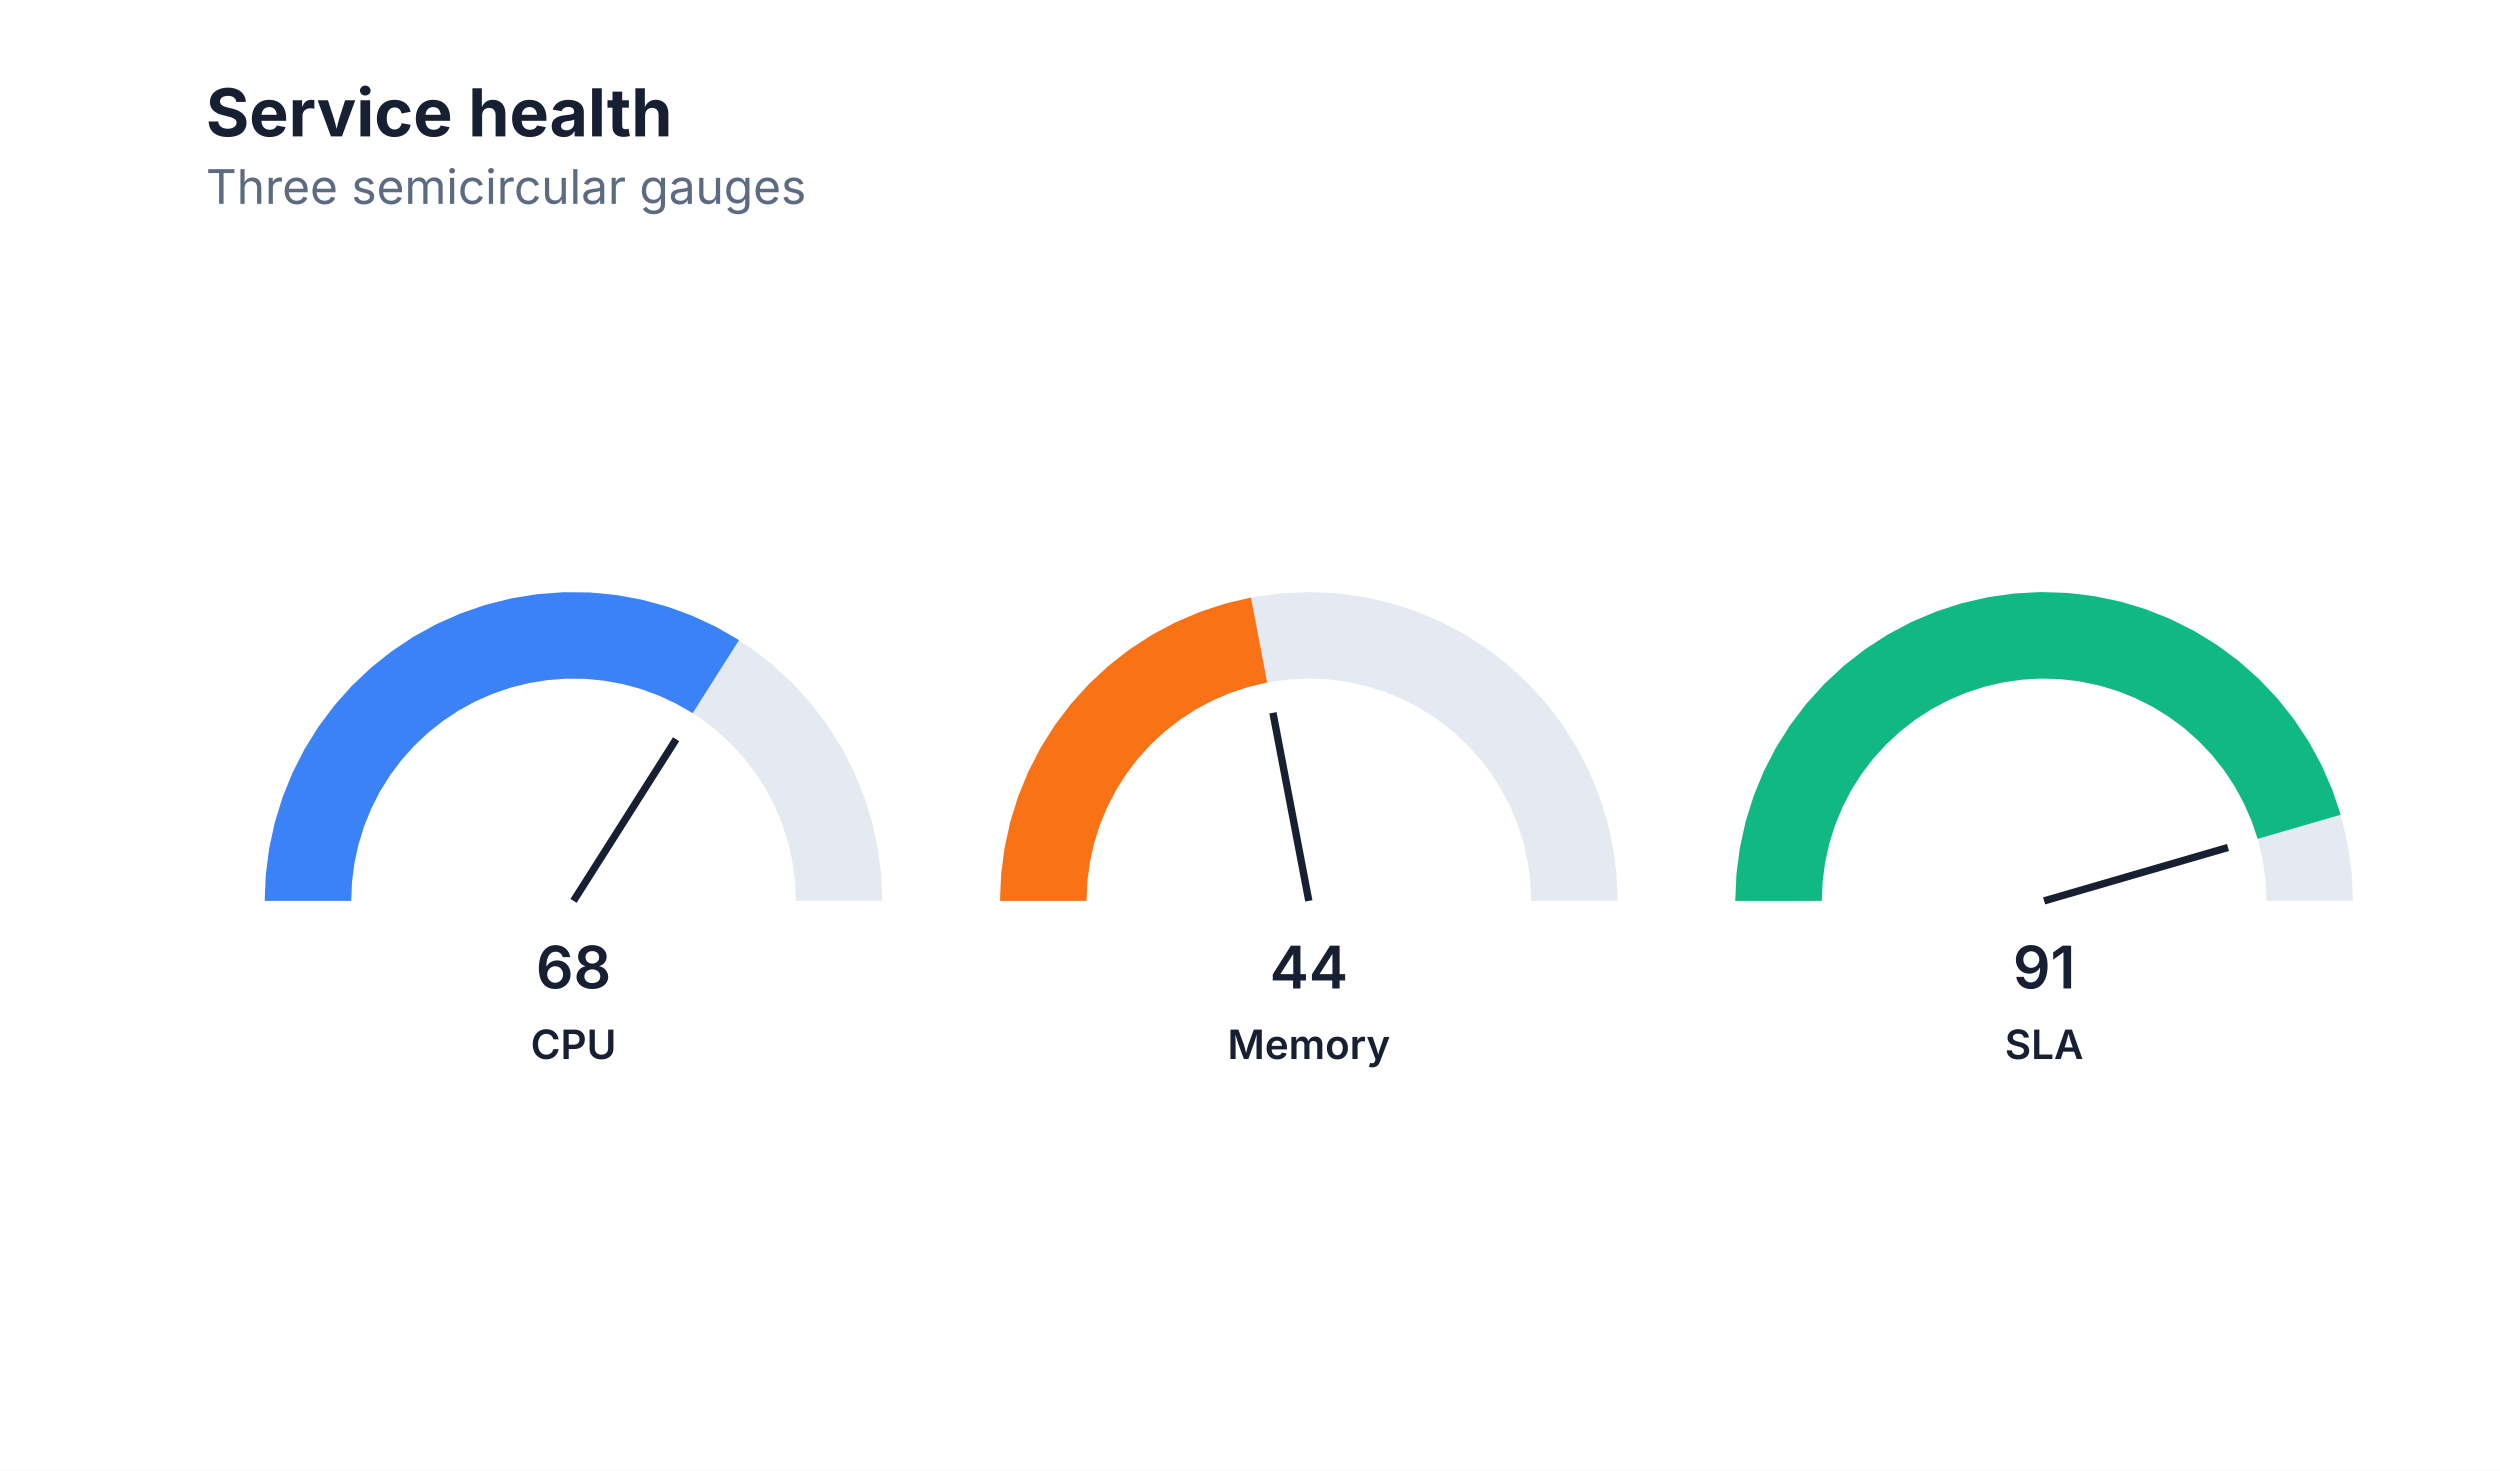
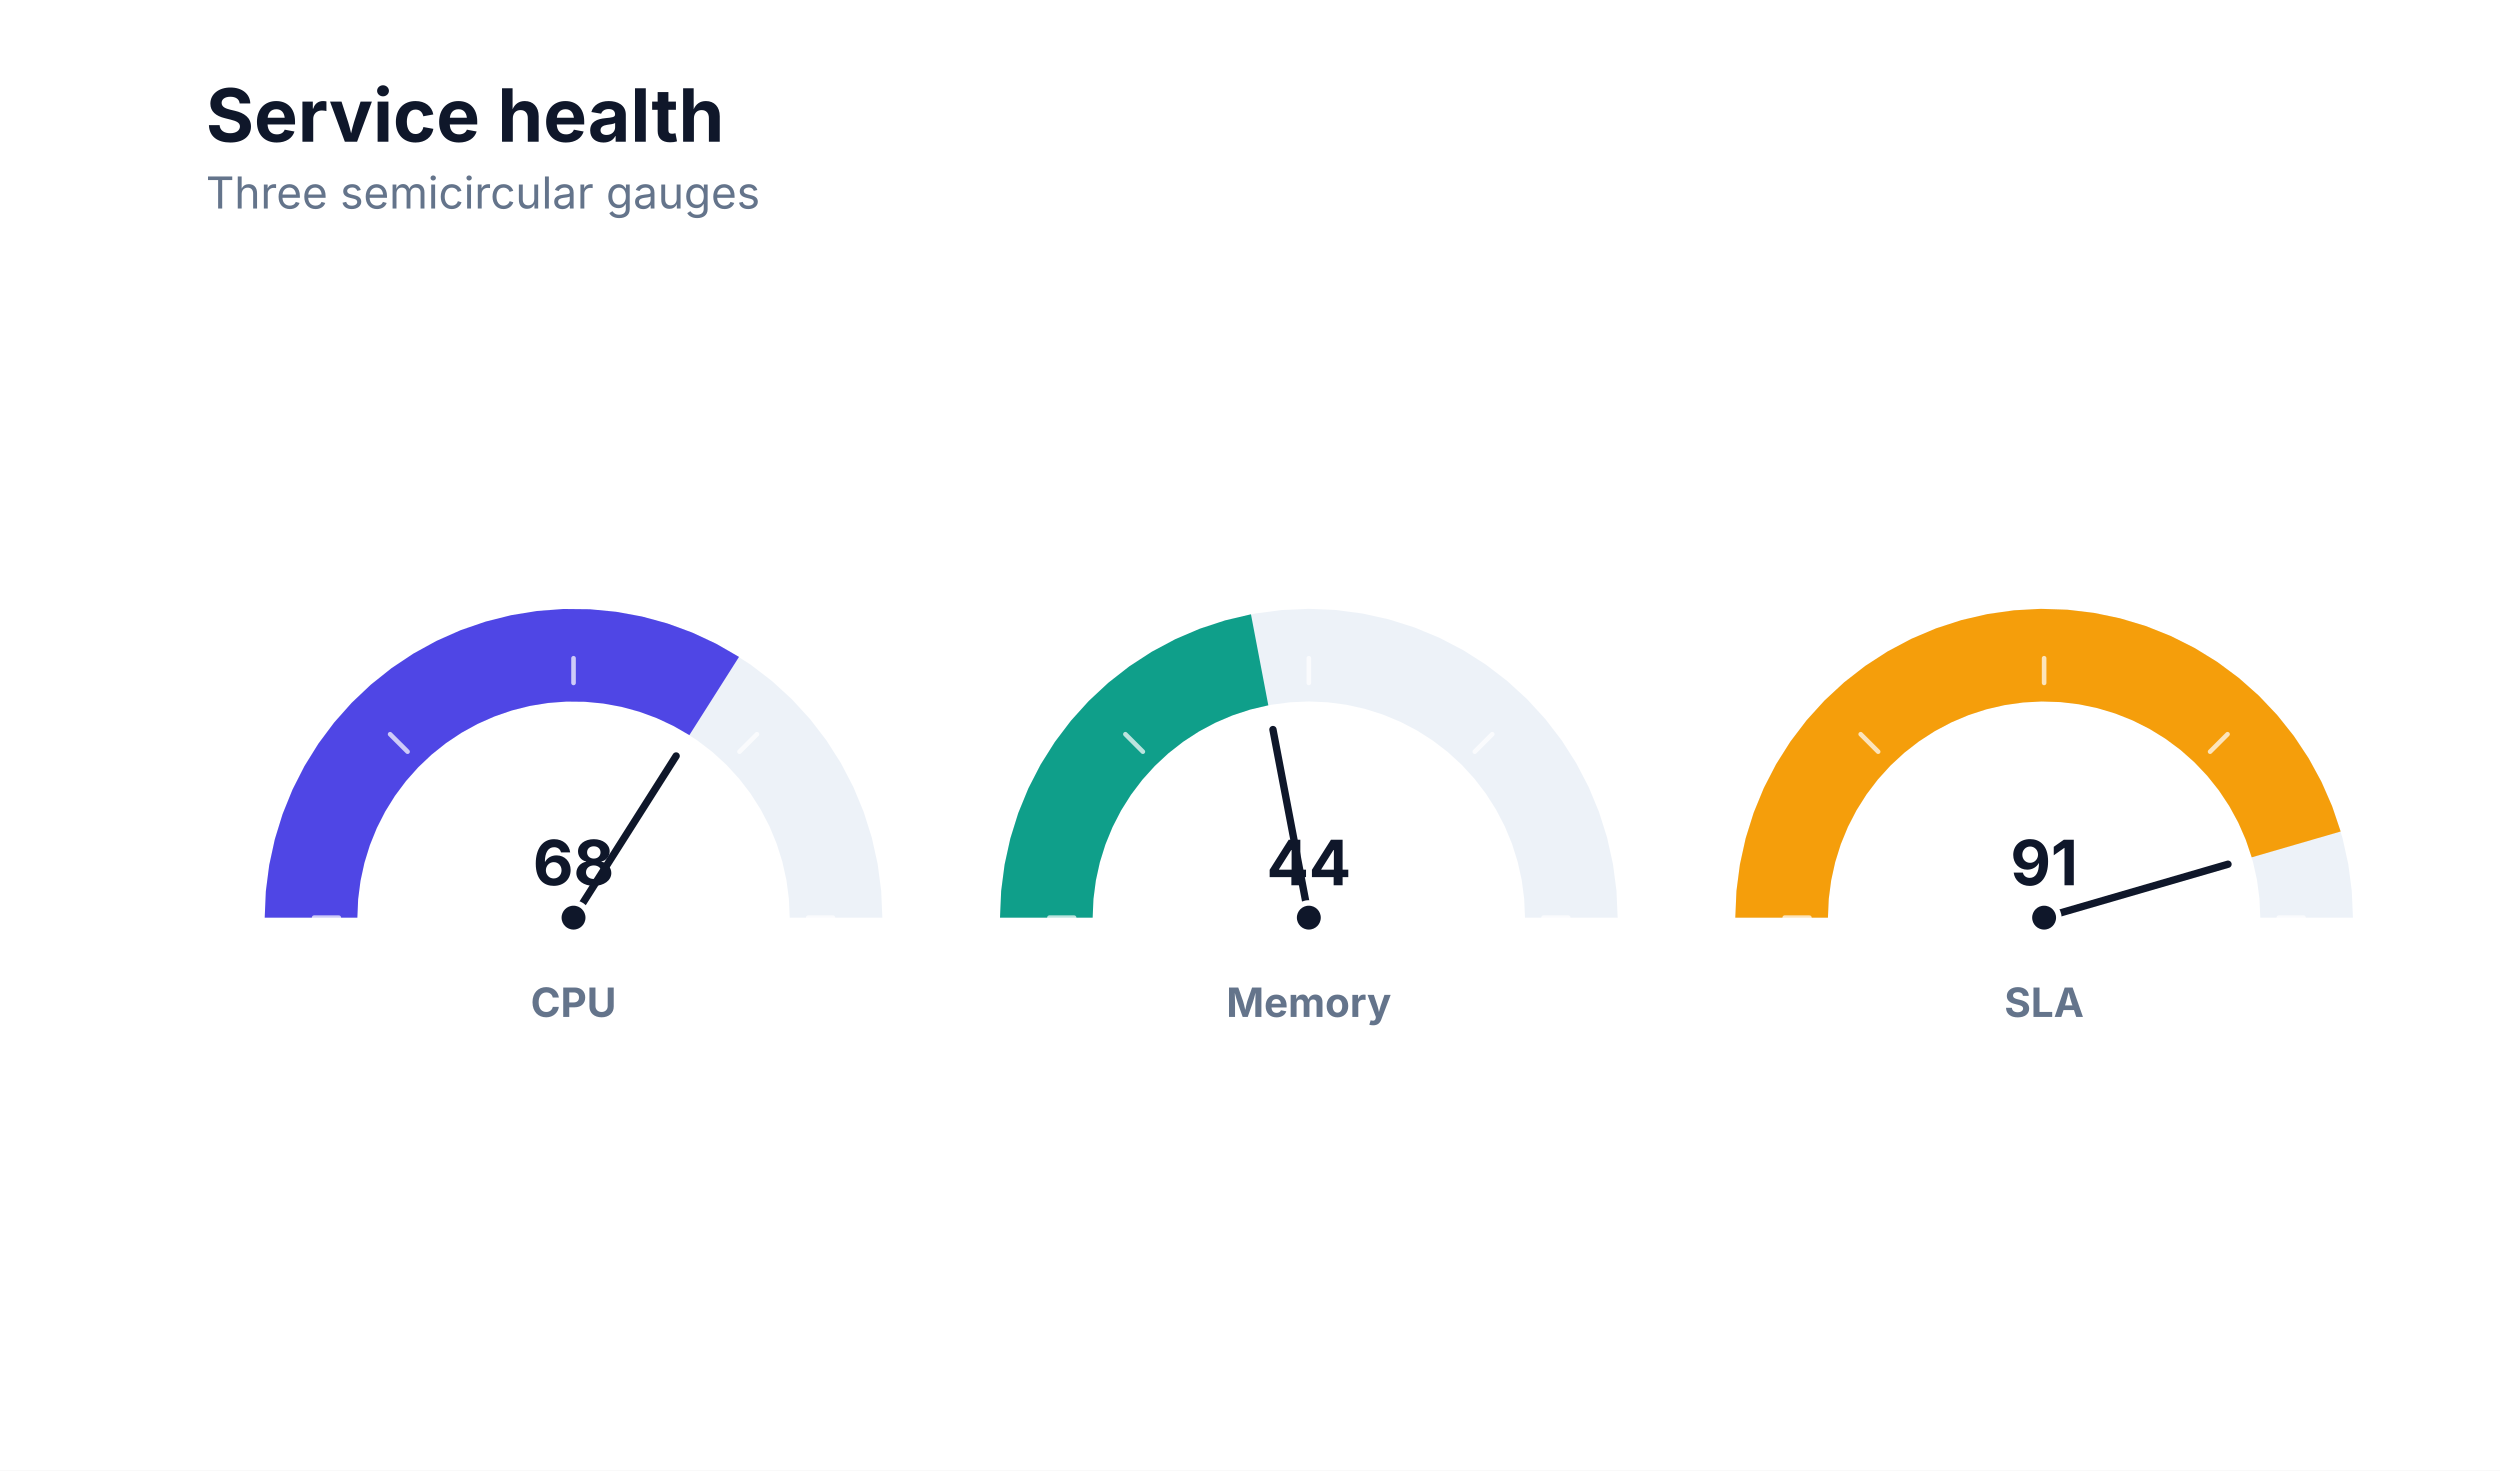
<svg xmlns="http://www.w3.org/2000/svg" width="680" height="400" viewBox="0 0 680 400" role="img" aria-labelledby="title description">
  <defs>
    <clipPath id="clip-1">
-       <rect x="56" y="64" width="600" height="292" />
+       <rect x="56" y="76" width="600" height="280" />
    </clipPath>
  </defs>
  <rect width="100%" height="100%" fill="#ffffff" />
  <g data-scene-node="scene:root">
    <g data-scene-node="layer-0:group" clip-path="url(#clip-1)">
-       <path data-scene-node="layer-0:gauge-background:0" d="M 72 245.04 L 72.32 237.719 L 73.276 230.454 L 74.862 223.299 L 77.066 216.31 L 79.87 209.54 L 83.254 203.04 L 87.191 196.86 L 91.652 191.046 L 96.603 185.643 L 102.006 180.692 L 107.82 176.231 L 114 172.294 L 120.5 168.91 L 127.27 166.106 L 134.259 163.902 L 141.414 162.316 L 148.679 161.36 L 156 161.04 L 163.321 161.36 L 170.586 162.316 L 177.741 163.902 L 184.73 166.106 L 191.5 168.91 L 198 172.294 L 204.18 176.231 L 209.994 180.692 L 215.397 185.643 L 220.348 191.046 L 224.809 196.86 L 228.746 203.04 L 232.13 209.54 L 234.934 216.31 L 237.138 223.299 L 238.724 230.454 L 239.68 237.719 L 240 245.04 L 216.48 245.04 L 216.25 239.769 L 215.561 234.538 L 214.419 229.387 L 212.833 224.355 L 210.813 219.48 L 208.377 214.8 L 205.542 210.35 L 202.33 206.164 L 198.766 202.274 L 194.876 198.71 L 190.69 195.498 L 186.24 192.663 L 181.56 190.227 L 176.685 188.207 L 171.653 186.621 L 166.502 185.479 L 161.271 184.79 L 156 184.56 L 150.729 184.79 L 145.498 185.479 L 140.347 186.621 L 135.315 188.207 L 130.44 190.227 L 125.76 192.663 L 121.31 195.498 L 117.124 198.71 L 113.234 202.274 L 109.67 206.164 L 106.458 210.35 L 103.623 214.8 L 101.187 219.48 L 99.167 224.355 L 97.581 229.387 L 96.439 234.538 L 95.75 239.769 L 95.52 245.04 Z" fill="#e5eaf2" />
-       <path data-scene-node="layer-0:gauge-background:1" d="M 272 245.04 L 272.32 237.719 L 273.276 230.454 L 274.862 223.299 L 277.066 216.31 L 279.87 209.54 L 283.254 203.04 L 287.191 196.86 L 291.652 191.046 L 296.603 185.643 L 302.006 180.692 L 307.82 176.231 L 314 172.294 L 320.5 168.91 L 327.27 166.106 L 334.259 163.902 L 341.414 162.316 L 348.679 161.36 L 356 161.04 L 363.321 161.36 L 370.586 162.316 L 377.741 163.902 L 384.73 166.106 L 391.5 168.91 L 398 172.294 L 404.18 176.231 L 409.994 180.692 L 415.397 185.643 L 420.348 191.046 L 424.809 196.86 L 428.746 203.04 L 432.13 209.54 L 434.934 216.31 L 437.138 223.299 L 438.724 230.454 L 439.68 237.719 L 440 245.04 L 416.48 245.04 L 416.25 239.769 L 415.561 234.538 L 414.419 229.387 L 412.833 224.355 L 410.813 219.48 L 408.377 214.8 L 405.542 210.35 L 402.33 206.164 L 398.766 202.274 L 394.876 198.71 L 390.69 195.498 L 386.24 192.663 L 381.56 190.227 L 376.685 188.207 L 371.653 186.621 L 366.502 185.479 L 361.271 184.79 L 356 184.56 L 350.729 184.79 L 345.498 185.479 L 340.347 186.621 L 335.315 188.207 L 330.44 190.227 L 325.76 192.663 L 321.31 195.498 L 317.124 198.71 L 313.234 202.274 L 309.67 206.164 L 306.458 210.35 L 303.623 214.8 L 301.187 219.48 L 299.167 224.355 L 297.581 229.387 L 296.439 234.538 L 295.75 239.769 L 295.52 245.04 Z" fill="#e5eaf2" />
-       <path data-scene-node="layer-0:gauge-background:2" d="M 472 245.04 L 472.32 237.719 L 473.276 230.454 L 474.862 223.299 L 477.066 216.31 L 479.87 209.54 L 483.254 203.04 L 487.191 196.86 L 491.652 191.046 L 496.603 185.643 L 502.006 180.692 L 507.82 176.231 L 514 172.294 L 520.5 168.91 L 527.27 166.106 L 534.259 163.902 L 541.414 162.316 L 548.679 161.36 L 556 161.04 L 563.321 161.36 L 570.586 162.316 L 577.741 163.902 L 584.73 166.106 L 591.5 168.91 L 598 172.294 L 604.18 176.231 L 609.994 180.692 L 615.397 185.643 L 620.348 191.046 L 624.809 196.86 L 628.746 203.04 L 632.13 209.54 L 634.934 216.31 L 637.138 223.299 L 638.724 230.454 L 639.68 237.719 L 640 245.04 L 616.48 245.04 L 616.25 239.769 L 615.561 234.538 L 614.419 229.387 L 612.833 224.355 L 610.813 219.48 L 608.377 214.8 L 605.542 210.35 L 602.33 206.164 L 598.766 202.274 L 594.876 198.71 L 590.69 195.498 L 586.24 192.663 L 581.56 190.227 L 576.685 188.207 L 571.653 186.621 L 566.502 185.479 L 561.271 184.79 L 556 184.56 L 550.729 184.79 L 545.498 185.479 L 540.347 186.621 L 535.315 188.207 L 530.44 190.227 L 525.76 192.663 L 521.31 195.498 L 517.124 198.71 L 513.234 202.274 L 509.67 206.164 L 506.458 210.35 L 503.623 214.8 L 501.187 219.48 L 499.167 224.355 L 497.581 229.387 L 496.439 234.538 L 495.75 239.769 L 495.52 245.04 Z" fill="#e5eaf2" />
-       <path data-scene-node="layer-0:gauge-value:0" d="M 72 245.04 L 72.306 237.871 L 73.224 230.754 L 74.745 223.741 L 76.859 216.884 L 79.551 210.232 L 82.801 203.835 L 86.585 197.738 L 90.875 191.986 L 95.641 186.621 L 100.847 181.683 L 106.455 177.207 L 112.426 173.226 L 118.714 169.769 L 125.274 166.861 L 132.058 164.524 L 139.018 162.775 L 146.101 161.625 L 153.256 161.085 L 160.431 161.157 L 167.574 161.841 L 174.633 163.133 L 181.556 165.022 L 188.292 167.495 L 194.792 170.534 L 201.009 174.116 L 188.407 193.975 L 183.93 191.396 L 179.25 189.207 L 174.4 187.427 L 169.416 186.067 L 164.334 185.137 L 159.191 184.644 L 154.024 184.592 L 148.872 184.981 L 143.773 185.809 L 138.762 187.069 L 133.877 188.751 L 129.154 190.845 L 124.626 193.334 L 120.328 196.2 L 116.29 199.423 L 112.541 202.978 L 109.11 206.841 L 106.021 210.982 L 103.297 215.372 L 100.957 219.979 L 99.019 224.768 L 97.496 229.705 L 96.401 234.754 L 95.741 239.878 L 95.52 245.04 Z" fill="#3b82f6" />
-       <path data-scene-node="layer-0:gauge-value:1" d="M 272 245.04 L 272.313 237.792 L 273.251 230.598 L 274.806 223.512 L 276.966 216.586 L 279.716 209.873 L 283.035 203.421 L 286.898 197.281 L 291.277 191.496 L 296.138 186.111 L 301.446 181.166 L 307.161 176.697 L 313.241 172.738 L 319.639 169.318 L 326.308 166.463 L 333.199 164.194 L 340.26 162.528 L 344.667 185.631 L 339.583 186.831 L 334.622 188.464 L 329.82 190.52 L 325.213 192.982 L 320.836 195.833 L 316.721 199.051 L 312.9 202.611 L 309.399 206.489 L 306.247 210.653 L 303.465 215.075 L 301.076 219.719 L 299.096 224.553 L 297.54 229.54 L 296.421 234.642 L 295.746 239.821 L 295.52 245.04 Z" fill="#f97316" />
-       <path data-scene-node="layer-0:gauge-value:2" d="M 472 245.04 L 472.315 237.772 L 473.258 230.559 L 474.821 223.454 L 476.993 216.511 L 479.758 209.782 L 483.094 203.317 L 486.978 197.166 L 491.379 191.373 L 496.265 185.983 L 501.599 181.036 L 507.34 176.569 L 513.447 172.616 L 519.873 169.206 L 526.57 166.364 L 533.488 164.113 L 540.574 162.469 L 547.777 161.444 L 555.04 161.045 L 562.312 161.277 L 569.535 162.138 L 576.657 163.62 L 583.625 165.712 L 590.385 168.4 L 596.887 171.663 L 603.083 175.475 L 608.925 179.81 L 614.37 184.634 L 619.378 189.911 L 623.91 195.601 L 627.933 201.663 L 631.417 208.049 L 634.334 214.713 L 636.665 221.605 L 614.079 228.167 L 612.401 223.205 L 610.3 218.407 L 607.792 213.808 L 604.895 209.444 L 601.632 205.347 L 598.027 201.548 L 594.106 198.074 L 589.899 194.954 L 585.439 192.208 L 580.757 189.859 L 575.89 187.924 L 570.873 186.417 L 565.745 185.35 L 560.544 184.731 L 555.309 184.564 L 550.079 184.851 L 544.893 185.589 L 539.791 186.772 L 534.81 188.393 L 529.989 190.439 L 525.362 192.895 L 520.965 195.741 L 516.831 198.957 L 512.991 202.519 L 509.473 206.4 L 506.304 210.571 L 503.508 215 L 501.106 219.654 L 499.115 224.499 L 497.551 229.498 L 496.426 234.613 L 495.747 239.807 L 495.52 245.04 Z" fill="#10b981" />
-       <line data-scene-node="layer-0:gauge-needle:0" x1="156" y1="245.04" x2="183.906" y2="201.067" fill="none" stroke="#172033" stroke-width="2" />
-       <line data-scene-node="layer-0:gauge-needle:1" x1="356" y1="245.04" x2="346.241" y2="193.882" fill="none" stroke="#172033" stroke-width="2" />
-       <line data-scene-node="layer-0:gauge-needle:2" x1="556" y1="245.04" x2="606.012" y2="230.51" fill="none" stroke="#172033" stroke-width="2" />
-       <text data-scene-node="layer-0:gauge-value-label:0" x="156" y="263.04" fill="#172033" font-family="Inter, ui-sans-serif, system-ui, -apple-system, BlinkMacSystemFont, &quot;Segoe UI&quot;, sans-serif" font-size="16" font-weight="600" text-anchor="middle" dominant-baseline="central">68</text>
-       <text data-scene-node="layer-0:gauge-label:0" x="156" y="284.04" fill="#172033" font-family="Inter, ui-sans-serif, system-ui, -apple-system, BlinkMacSystemFont, &quot;Segoe UI&quot;, sans-serif" font-size="11" font-weight="600" text-anchor="middle" dominant-baseline="central">CPU</text>
-       <text data-scene-node="layer-0:gauge-value-label:1" x="356" y="263.04" fill="#172033" font-family="Inter, ui-sans-serif, system-ui, -apple-system, BlinkMacSystemFont, &quot;Segoe UI&quot;, sans-serif" font-size="16" font-weight="600" text-anchor="middle" dominant-baseline="central">44</text>
-       <text data-scene-node="layer-0:gauge-label:1" x="356" y="284.04" fill="#172033" font-family="Inter, ui-sans-serif, system-ui, -apple-system, BlinkMacSystemFont, &quot;Segoe UI&quot;, sans-serif" font-size="11" font-weight="600" text-anchor="middle" dominant-baseline="central">Memory</text>
-       <text data-scene-node="layer-0:gauge-value-label:2" x="556" y="263.04" fill="#172033" font-family="Inter, ui-sans-serif, system-ui, -apple-system, BlinkMacSystemFont, &quot;Segoe UI&quot;, sans-serif" font-size="16" font-weight="600" text-anchor="middle" dominant-baseline="central">91</text>
-       <text data-scene-node="layer-0:gauge-label:2" x="556" y="284.04" fill="#172033" font-family="Inter, ui-sans-serif, system-ui, -apple-system, BlinkMacSystemFont, &quot;Segoe UI&quot;, sans-serif" font-size="11" font-weight="600" text-anchor="middle" dominant-baseline="central">SLA</text>
+       <path data-scene-node="layer-0:gauge-background:0" d="M 72 249.6 L 72.32 242.279 L 73.276 235.014 L 74.862 227.859 L 77.066 220.87 L 79.87 214.1 L 83.254 207.6 L 87.191 201.42 L 91.652 195.606 L 96.603 190.203 L 102.006 185.252 L 107.82 180.791 L 114 176.854 L 120.5 173.47 L 127.27 170.666 L 134.259 168.462 L 141.414 166.876 L 148.679 165.92 L 156 165.6 L 163.321 165.92 L 170.586 166.876 L 177.741 168.462 L 184.73 170.666 L 191.5 173.47 L 198 176.854 L 204.18 180.791 L 209.994 185.252 L 215.397 190.203 L 220.348 195.606 L 224.809 201.42 L 228.746 207.6 L 232.13 214.1 L 234.934 220.87 L 237.138 227.859 L 238.724 235.014 L 239.68 242.279 L 240 249.6 L 214.8 249.6 L 214.576 244.475 L 213.907 239.389 L 212.796 234.381 L 211.254 229.489 L 209.291 224.75 L 206.922 220.2 L 204.166 215.874 L 201.043 211.804 L 197.578 208.022 L 193.796 204.557 L 189.726 201.434 L 185.4 198.678 L 180.85 196.309 L 176.111 194.346 L 171.219 192.804 L 166.211 191.693 L 161.125 191.024 L 156 190.8 L 150.875 191.024 L 145.789 191.693 L 140.781 192.804 L 135.889 194.346 L 131.15 196.309 L 126.6 198.678 L 122.274 201.434 L 118.204 204.557 L 114.422 208.022 L 110.957 211.804 L 107.834 215.874 L 105.078 220.2 L 102.709 224.75 L 100.746 229.489 L 99.204 234.381 L 98.093 239.389 L 97.424 244.475 L 97.2 249.6 Z" fill="#edf2f8" />
+       <path data-scene-node="layer-0:gauge-background:1" d="M 272 249.6 L 272.32 242.279 L 273.276 235.014 L 274.862 227.859 L 277.066 220.87 L 279.87 214.1 L 283.254 207.6 L 287.191 201.42 L 291.652 195.606 L 296.603 190.203 L 302.006 185.252 L 307.82 180.791 L 314 176.854 L 320.5 173.47 L 327.27 170.666 L 334.259 168.462 L 341.414 166.876 L 348.679 165.92 L 356 165.6 L 363.321 165.92 L 370.586 166.876 L 377.741 168.462 L 384.73 170.666 L 391.5 173.47 L 398 176.854 L 404.18 180.791 L 409.994 185.252 L 415.397 190.203 L 420.348 195.606 L 424.809 201.42 L 428.746 207.6 L 432.13 214.1 L 434.934 220.87 L 437.138 227.859 L 438.724 235.014 L 439.68 242.279 L 440 249.6 L 414.8 249.6 L 414.576 244.475 L 413.907 239.389 L 412.796 234.381 L 411.254 229.489 L 409.291 224.75 L 406.922 220.2 L 404.166 215.874 L 401.043 211.804 L 397.578 208.022 L 393.796 204.557 L 389.726 201.434 L 385.4 198.678 L 380.85 196.309 L 376.111 194.346 L 371.219 192.804 L 366.211 191.693 L 361.125 191.024 L 356 190.8 L 350.875 191.024 L 345.789 191.693 L 340.781 192.804 L 335.889 194.346 L 331.15 196.309 L 326.6 198.678 L 322.274 201.434 L 318.204 204.557 L 314.422 208.022 L 310.957 211.804 L 307.834 215.874 L 305.078 220.2 L 302.709 224.75 L 300.746 229.489 L 299.204 234.381 L 298.093 239.389 L 297.424 244.475 L 297.2 249.6 Z" fill="#edf2f8" />
+       <path data-scene-node="layer-0:gauge-background:2" d="M 472 249.6 L 472.32 242.279 L 473.276 235.014 L 474.862 227.859 L 477.066 220.87 L 479.87 214.1 L 483.254 207.6 L 487.191 201.42 L 491.652 195.606 L 496.603 190.203 L 502.006 185.252 L 507.82 180.791 L 514 176.854 L 520.5 173.47 L 527.27 170.666 L 534.259 168.462 L 541.414 166.876 L 548.679 165.92 L 556 165.6 L 563.321 165.92 L 570.586 166.876 L 577.741 168.462 L 584.73 170.666 L 591.5 173.47 L 598 176.854 L 604.18 180.791 L 609.994 185.252 L 615.397 190.203 L 620.348 195.606 L 624.809 201.42 L 628.746 207.6 L 632.13 214.1 L 634.934 220.87 L 637.138 227.859 L 638.724 235.014 L 639.68 242.279 L 640 249.6 L 614.8 249.6 L 614.576 244.475 L 613.907 239.389 L 612.796 234.381 L 611.254 229.489 L 609.291 224.75 L 606.922 220.2 L 604.166 215.874 L 601.043 211.804 L 597.578 208.022 L 593.796 204.557 L 589.726 201.434 L 585.4 198.678 L 580.85 196.309 L 576.111 194.346 L 571.219 192.804 L 566.211 191.693 L 561.125 191.024 L 556 190.8 L 550.875 191.024 L 545.789 191.693 L 540.781 192.804 L 535.889 194.346 L 531.15 196.309 L 526.6 198.678 L 522.274 201.434 L 518.204 204.557 L 514.422 208.022 L 510.957 211.804 L 507.834 215.874 L 505.078 220.2 L 502.709 224.75 L 500.746 229.489 L 499.204 234.381 L 498.093 239.389 L 497.424 244.475 L 497.2 249.6 Z" fill="#edf2f8" />
+       <path data-scene-node="layer-0:gauge-value:0" d="M 72 249.6 L 72.306 242.431 L 73.224 235.314 L 74.745 228.301 L 76.859 221.444 L 79.551 214.792 L 82.801 208.395 L 86.585 202.298 L 90.875 196.546 L 95.641 191.181 L 100.847 186.243 L 106.455 181.767 L 112.426 177.786 L 118.714 174.329 L 125.274 171.421 L 132.058 169.084 L 139.018 167.335 L 146.101 166.185 L 153.256 165.645 L 160.431 165.717 L 167.574 166.401 L 174.633 167.693 L 181.556 169.582 L 188.292 172.055 L 194.792 175.094 L 201.009 178.676 L 187.507 199.954 L 183.154 197.446 L 178.604 195.318 L 173.889 193.587 L 169.043 192.265 L 164.102 191.361 L 159.102 190.882 L 154.079 190.831 L 149.07 191.21 L 144.112 192.014 L 139.241 193.239 L 134.492 194.875 L 129.9 196.91 L 125.498 199.33 L 121.319 202.117 L 117.393 205.25 L 113.748 208.707 L 110.413 212.462 L 107.409 216.488 L 104.761 220.756 L 102.486 225.235 L 100.602 229.891 L 99.122 234.691 L 98.057 239.6 L 97.415 244.582 L 97.2 249.6 Z" fill="#4f46e5" />
+       <path data-scene-node="layer-0:gauge-value:1" d="M 272 249.6 L 272.313 242.352 L 273.251 235.158 L 274.806 228.072 L 276.966 221.146 L 279.716 214.433 L 283.035 207.981 L 286.898 201.841 L 291.277 196.056 L 296.138 190.671 L 301.446 185.726 L 307.161 181.257 L 313.241 177.298 L 319.639 173.878 L 326.308 171.023 L 333.199 168.754 L 340.26 167.088 L 344.982 191.842 L 340.039 193.008 L 335.216 194.596 L 330.547 196.594 L 326.068 198.988 L 321.813 201.76 L 317.812 204.888 L 314.097 208.35 L 310.694 212.119 L 307.629 216.169 L 304.924 220.467 L 302.601 224.983 L 300.676 229.682 L 299.164 234.53 L 298.076 239.491 L 297.419 244.526 L 297.2 249.6 Z" fill="#0f9f8a" />
+       <path data-scene-node="layer-0:gauge-value:2" d="M 472 249.6 L 472.315 242.332 L 473.258 235.119 L 474.821 228.014 L 476.993 221.071 L 479.758 214.342 L 483.094 207.877 L 486.978 201.726 L 491.379 195.933 L 496.265 190.543 L 501.599 185.596 L 507.34 181.129 L 513.447 177.176 L 519.873 173.766 L 526.57 170.924 L 533.488 168.673 L 540.574 167.029 L 547.777 166.004 L 555.04 165.605 L 562.312 165.837 L 569.535 166.698 L 576.657 168.18 L 583.625 170.272 L 590.385 172.96 L 596.887 176.223 L 603.083 180.035 L 608.925 184.37 L 614.37 189.194 L 619.378 194.471 L 623.91 200.161 L 627.933 206.223 L 631.417 212.609 L 634.334 219.273 L 636.665 226.165 L 612.465 233.195 L 610.834 228.371 L 608.792 223.706 L 606.353 219.236 L 603.537 214.993 L 600.365 211.01 L 596.859 207.316 L 593.048 203.939 L 588.958 200.905 L 584.621 198.236 L 580.069 195.952 L 575.337 194.071 L 570.46 192.606 L 565.475 191.568 L 560.418 190.966 L 555.328 190.804 L 550.244 191.082 L 545.202 191.8 L 540.241 192.951 L 535.399 194.527 L 530.711 196.516 L 526.213 198.903 L 521.938 201.67 L 517.919 204.797 L 514.185 208.26 L 510.765 212.033 L 507.685 216.088 L 504.966 220.394 L 502.631 224.919 L 500.695 229.63 L 499.175 234.49 L 498.08 239.463 L 497.421 244.512 L 497.2 249.6 Z" fill="#f59e0b" />
+       <line data-scene-node="layer-0:gauge-tick:0:0" opacity="0.72" x1="92.16" y1="249.6" x2="85.44" y2="249.6" fill="none" stroke="#ffffff" stroke-width="1.25" stroke-linecap="round" />
+       <line data-scene-node="layer-0:gauge-tick:0:1" opacity="0.72" x1="110.858" y1="204.458" x2="106.107" y2="199.707" fill="none" stroke="#ffffff" stroke-width="1.25" stroke-linecap="round" />
+       <line data-scene-node="layer-0:gauge-tick:0:2" opacity="0.72" x1="156" y1="185.76" x2="156" y2="179.04" fill="none" stroke="#ffffff" stroke-width="1.25" stroke-linecap="round" />
+       <line data-scene-node="layer-0:gauge-tick:0:3" opacity="0.72" x1="201.142" y1="204.458" x2="205.893" y2="199.707" fill="none" stroke="#ffffff" stroke-width="1.25" stroke-linecap="round" />
+       <line data-scene-node="layer-0:gauge-tick:0:4" opacity="0.72" x1="219.84" y1="249.6" x2="226.56" y2="249.6" fill="none" stroke="#ffffff" stroke-width="1.25" stroke-linecap="round" />
+       <line data-scene-node="layer-0:gauge-tick:1:0" opacity="0.72" x1="292.16" y1="249.6" x2="285.44" y2="249.6" fill="none" stroke="#ffffff" stroke-width="1.25" stroke-linecap="round" />
+       <line data-scene-node="layer-0:gauge-tick:1:1" opacity="0.72" x1="310.858" y1="204.458" x2="306.107" y2="199.707" fill="none" stroke="#ffffff" stroke-width="1.25" stroke-linecap="round" />
+       <line data-scene-node="layer-0:gauge-tick:1:2" opacity="0.72" x1="356" y1="185.76" x2="356" y2="179.04" fill="none" stroke="#ffffff" stroke-width="1.25" stroke-linecap="round" />
+       <line data-scene-node="layer-0:gauge-tick:1:3" opacity="0.72" x1="401.142" y1="204.458" x2="405.893" y2="199.707" fill="none" stroke="#ffffff" stroke-width="1.25" stroke-linecap="round" />
+       <line data-scene-node="layer-0:gauge-tick:1:4" opacity="0.72" x1="419.84" y1="249.6" x2="426.56" y2="249.6" fill="none" stroke="#ffffff" stroke-width="1.25" stroke-linecap="round" />
+       <line data-scene-node="layer-0:gauge-tick:2:0" opacity="0.72" x1="492.16" y1="249.6" x2="485.44" y2="249.6" fill="none" stroke="#ffffff" stroke-width="1.25" stroke-linecap="round" />
+       <line data-scene-node="layer-0:gauge-tick:2:1" opacity="0.72" x1="510.858" y1="204.458" x2="506.107" y2="199.707" fill="none" stroke="#ffffff" stroke-width="1.25" stroke-linecap="round" />
+       <line data-scene-node="layer-0:gauge-tick:2:2" opacity="0.72" x1="556" y1="185.76" x2="556" y2="179.04" fill="none" stroke="#ffffff" stroke-width="1.25" stroke-linecap="round" />
+       <line data-scene-node="layer-0:gauge-tick:2:3" opacity="0.72" x1="601.142" y1="204.458" x2="605.893" y2="199.707" fill="none" stroke="#ffffff" stroke-width="1.25" stroke-linecap="round" />
+       <line data-scene-node="layer-0:gauge-tick:2:4" opacity="0.72" x1="619.84" y1="249.6" x2="626.56" y2="249.6" fill="none" stroke="#ffffff" stroke-width="1.25" stroke-linecap="round" />
+       <line data-scene-node="layer-0:gauge-needle:0" x1="156" y1="249.6" x2="183.906" y2="205.627" fill="none" stroke="#0f172a" stroke-width="2" stroke-linecap="round" />
+       <line data-scene-node="layer-0:gauge-needle:1" x1="356" y1="249.6" x2="346.241" y2="198.442" fill="none" stroke="#0f172a" stroke-width="2" stroke-linecap="round" />
+       <line data-scene-node="layer-0:gauge-needle:2" x1="556" y1="249.6" x2="606.012" y2="235.07" fill="none" stroke="#0f172a" stroke-width="2" stroke-linecap="round" />
+       <circle data-scene-node="layer-0:gauge-hub:0" cx="156" cy="249.6" r="4" fill="#0f172a" stroke="#ffffff" stroke-width="1.5" />
+       <circle data-scene-node="layer-0:gauge-hub:1" cx="356" cy="249.6" r="4" fill="#0f172a" stroke="#ffffff" stroke-width="1.5" />
+       <circle data-scene-node="layer-0:gauge-hub:2" cx="556" cy="249.6" r="4" fill="#0f172a" stroke="#ffffff" stroke-width="1.5" />
+       <text data-scene-node="layer-0:gauge-value-label:0" x="156" y="234.6" fill="#0f172a" font-family="Inter, ui-sans-serif, system-ui, -apple-system, BlinkMacSystemFont, &quot;Segoe UI&quot;, sans-serif" font-size="17" font-weight="750" text-anchor="middle" dominant-baseline="central">68</text>
+       <text data-scene-node="layer-0:gauge-label:0" x="156" y="272.6" fill="#64748b" font-family="Inter, ui-sans-serif, system-ui, -apple-system, BlinkMacSystemFont, &quot;Segoe UI&quot;, sans-serif" font-size="11" font-weight="650" text-anchor="middle" dominant-baseline="central">CPU</text>
+       <text data-scene-node="layer-0:gauge-value-label:1" x="356" y="234.6" fill="#0f172a" font-family="Inter, ui-sans-serif, system-ui, -apple-system, BlinkMacSystemFont, &quot;Segoe UI&quot;, sans-serif" font-size="17" font-weight="750" text-anchor="middle" dominant-baseline="central">44</text>
+       <text data-scene-node="layer-0:gauge-label:1" x="356" y="272.6" fill="#64748b" font-family="Inter, ui-sans-serif, system-ui, -apple-system, BlinkMacSystemFont, &quot;Segoe UI&quot;, sans-serif" font-size="11" font-weight="650" text-anchor="middle" dominant-baseline="central">Memory</text>
+       <text data-scene-node="layer-0:gauge-value-label:2" x="556" y="234.6" fill="#0f172a" font-family="Inter, ui-sans-serif, system-ui, -apple-system, BlinkMacSystemFont, &quot;Segoe UI&quot;, sans-serif" font-size="17" font-weight="750" text-anchor="middle" dominant-baseline="central">91</text>
+       <text data-scene-node="layer-0:gauge-label:2" x="556" y="272.6" fill="#64748b" font-family="Inter, ui-sans-serif, system-ui, -apple-system, BlinkMacSystemFont, &quot;Segoe UI&quot;, sans-serif" font-size="11" font-weight="650" text-anchor="middle" dominant-baseline="central">SLA</text>
    </g>
-     <text data-scene-node="chart:title" x="56" y="24" fill="#172033" font-family="Inter, ui-sans-serif, system-ui, -apple-system, BlinkMacSystemFont, &quot;Segoe UI&quot;, sans-serif" font-size="18" font-weight="700" text-anchor="start" dominant-baseline="text-before-edge">Service health</text>
-     <text data-scene-node="chart:subtitle" x="56" y="46" fill="#5d6b82" font-family="Inter, ui-sans-serif, system-ui, -apple-system, BlinkMacSystemFont, &quot;Segoe UI&quot;, sans-serif" font-size="13" font-weight="400" text-anchor="start" dominant-baseline="text-before-edge">Three semicircular gauges</text>
+     <text data-scene-node="chart:title" x="56" y="24" fill="#0f172a" font-family="Inter, ui-sans-serif, system-ui, -apple-system, BlinkMacSystemFont, &quot;Segoe UI&quot;, sans-serif" font-size="20" font-weight="700" text-anchor="start" dominant-baseline="text-before-edge">Service health</text>
+     <text data-scene-node="chart:subtitle" x="56" y="48" fill="#64748b" font-family="Inter, ui-sans-serif, system-ui, -apple-system, BlinkMacSystemFont, &quot;Segoe UI&quot;, sans-serif" font-size="12" font-weight="400" text-anchor="start" dominant-baseline="text-before-edge">Three semicircular gauges</text>
  </g>
</svg>
